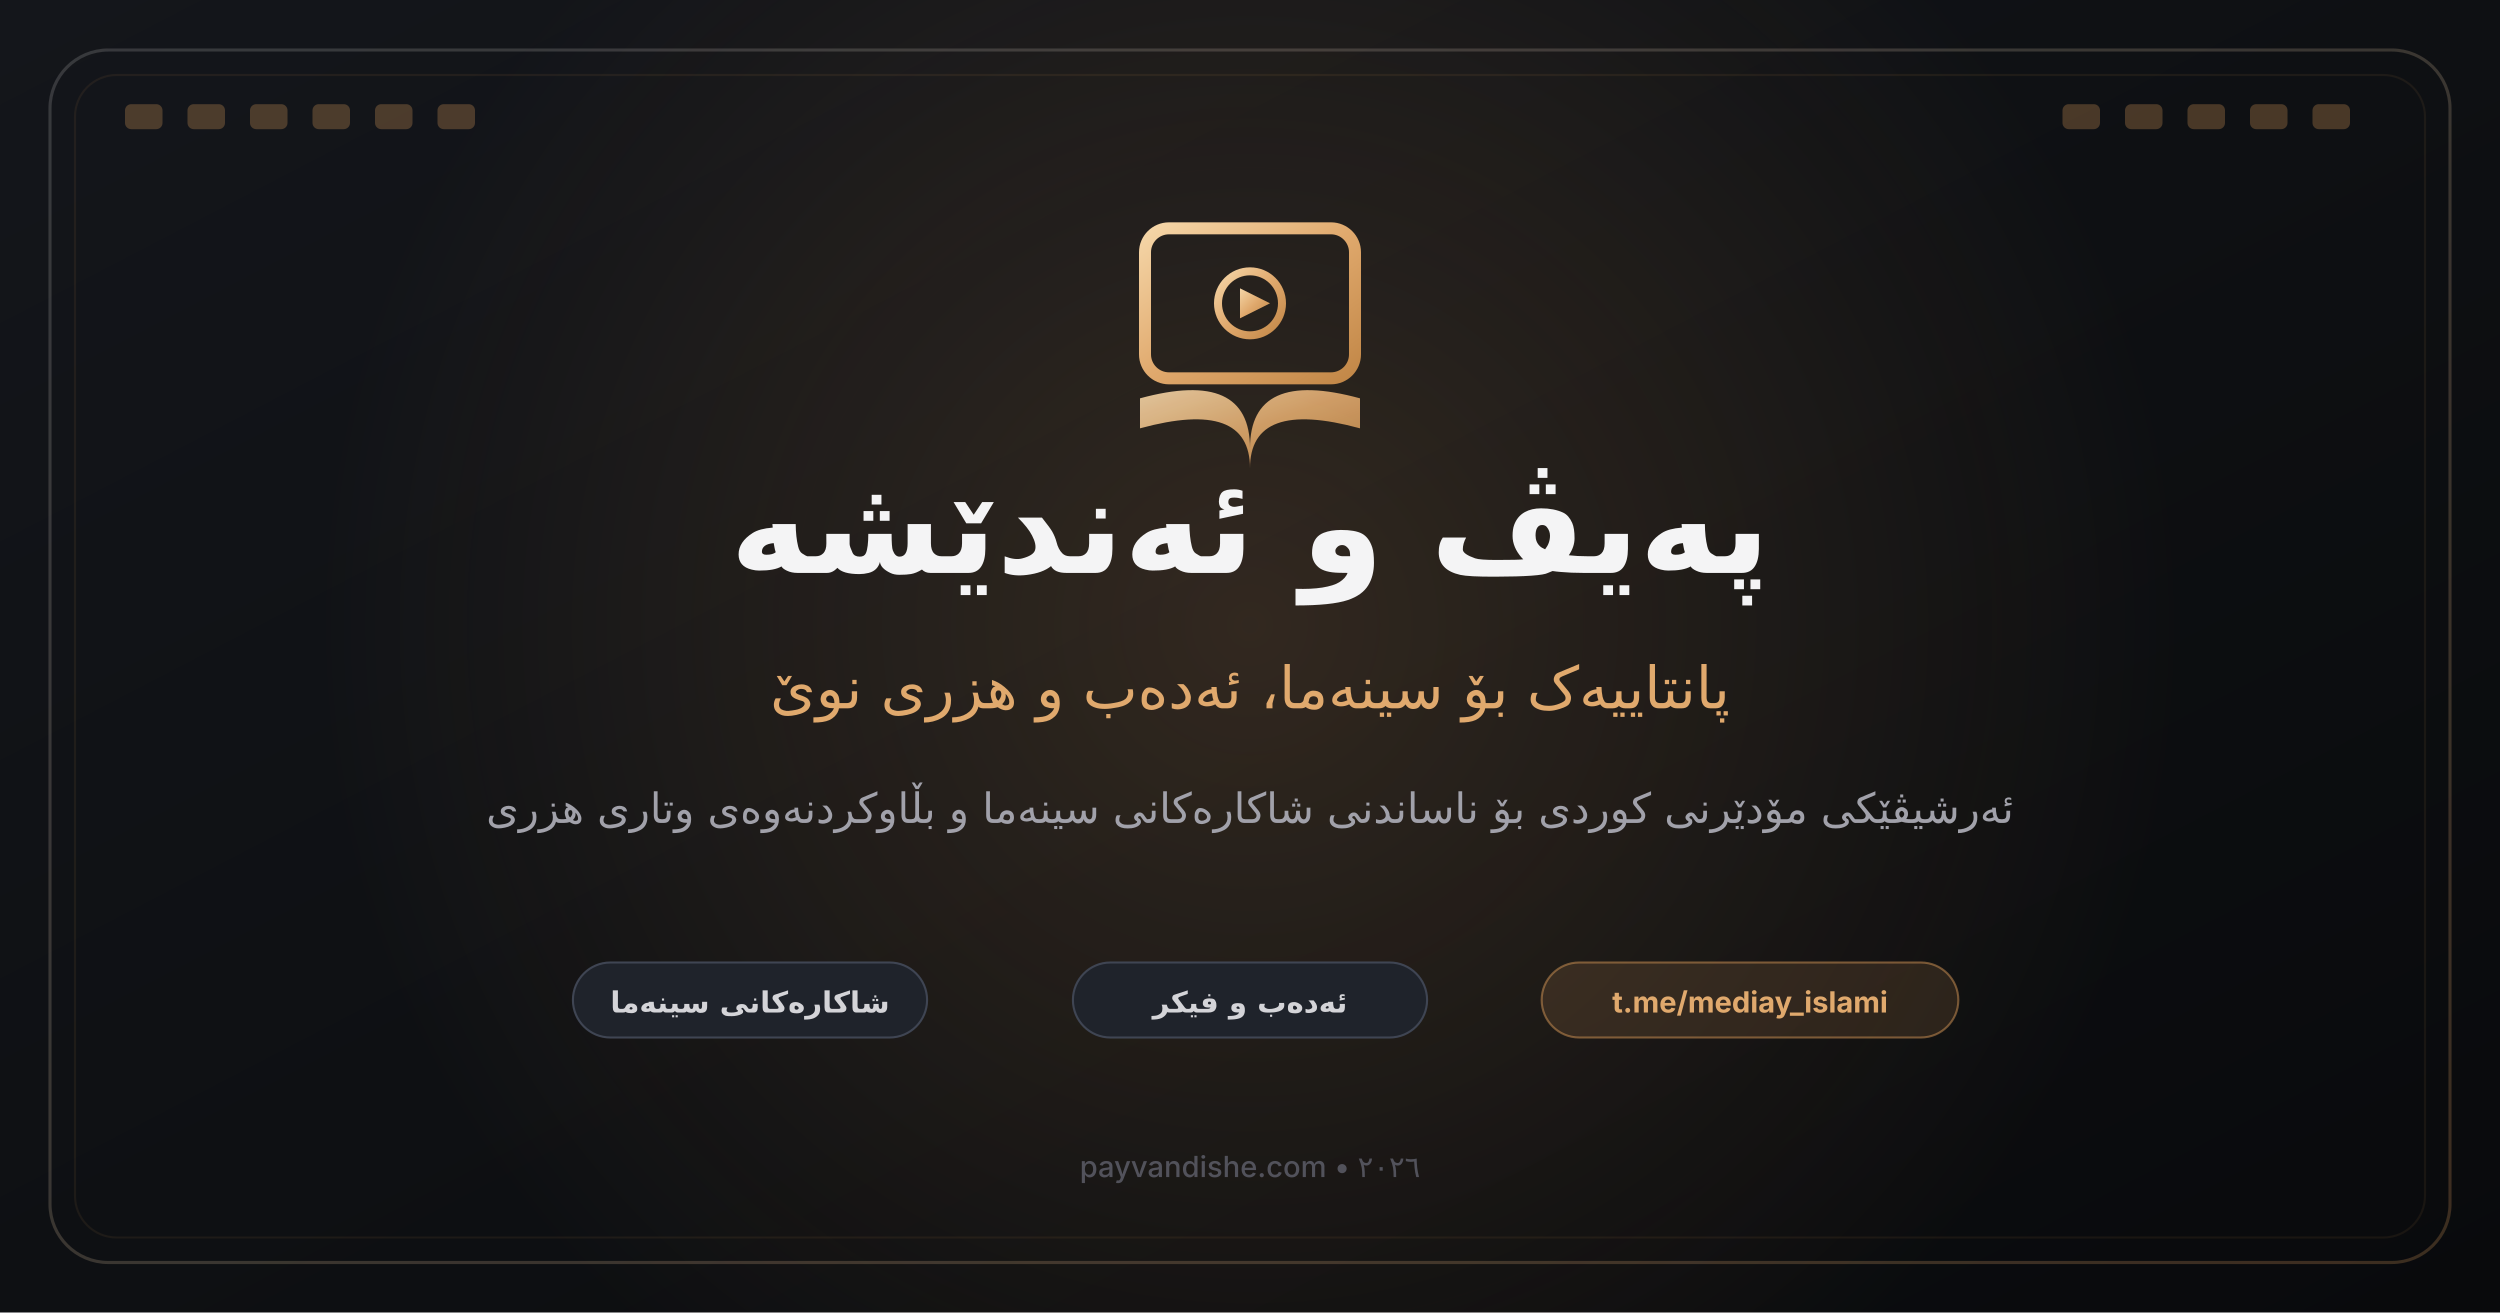
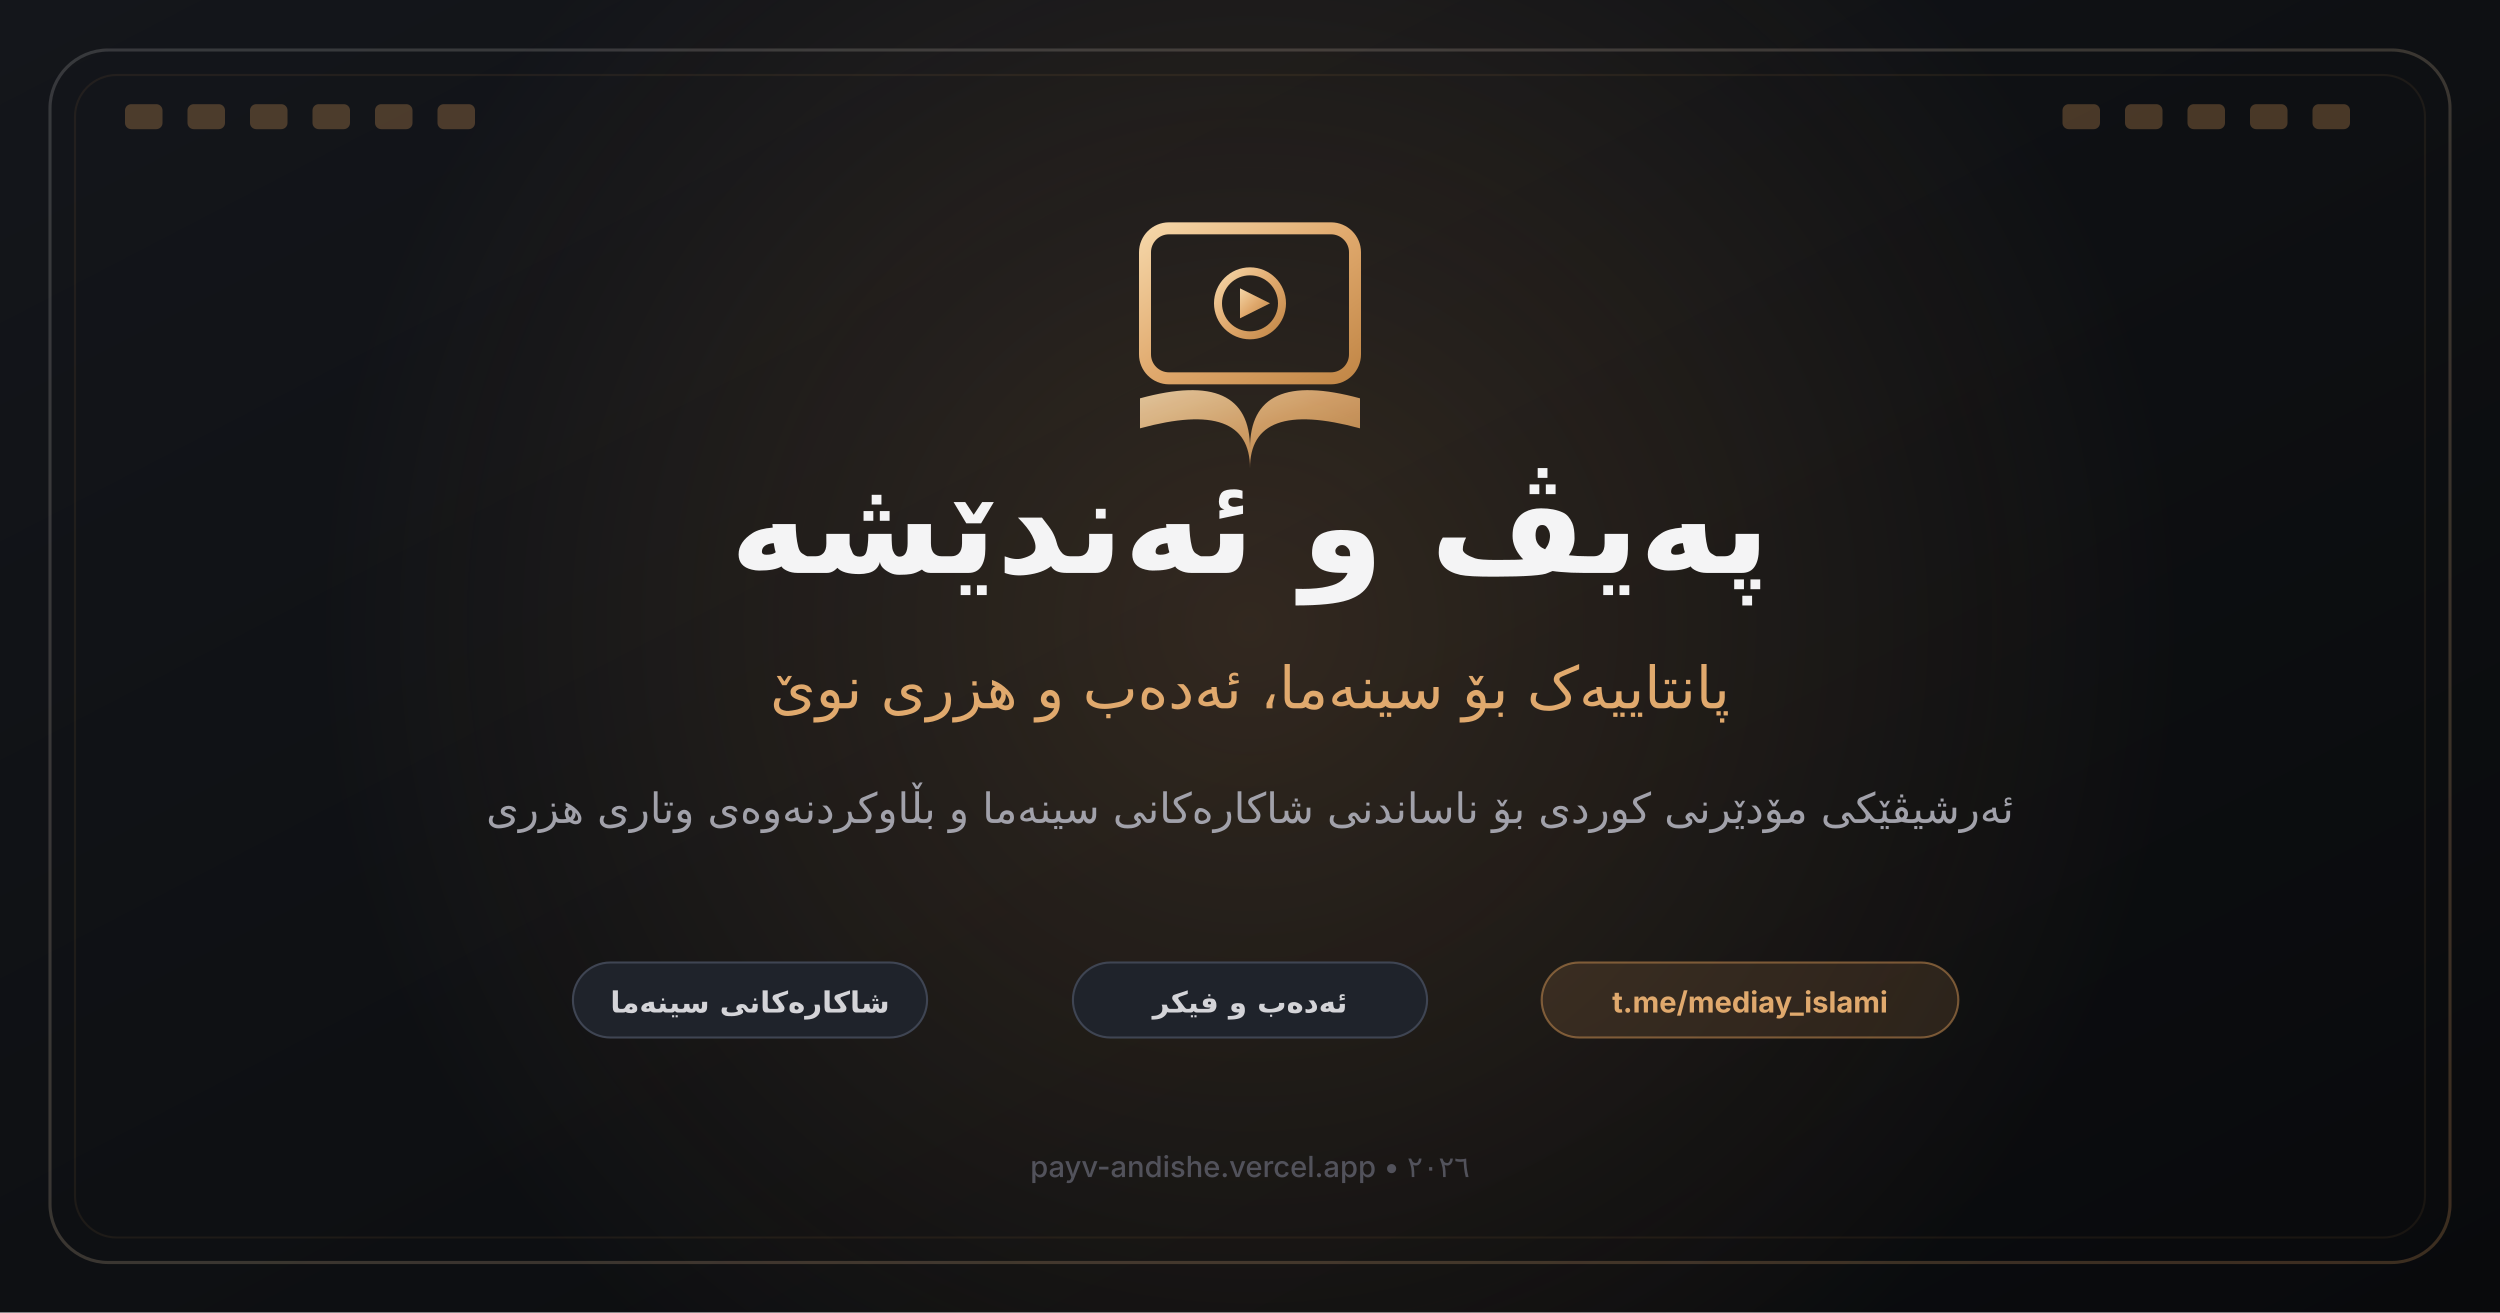
<svg xmlns="http://www.w3.org/2000/svg" viewBox="0 0 1200 630" width="1200" height="630">
  <defs>
    <linearGradient id="bg" x1="0%" y1="0%" x2="100%" y2="100%">
      <stop offset="0%" stop-color="#14161b" />
      <stop offset="50%" stop-color="#0e1013" />
      <stop offset="100%" stop-color="#090a0c" />
    </linearGradient>
    <radialGradient id="glow" cx="50%" cy="50%" r="50%">
      <stop offset="0%" stop-color="#d49757" stop-opacity="0.18" />
      <stop offset="100%" stop-color="#d49757" stop-opacity="0" />
    </radialGradient>
    <linearGradient id="gold" x1="0%" y1="0%" x2="100%" y2="100%">
      <stop offset="0%" stop-color="#f5d6a8" />
      <stop offset="50%" stop-color="#e0a96d" />
      <stop offset="100%" stop-color="#c28747" />
    </linearGradient>
    <linearGradient id="card-border" x1="0%" y1="0%" x2="100%" y2="100%">
      <stop offset="0%" stop-color="#ffffff" stop-opacity="0.15" />
      <stop offset="100%" stop-color="#d49757" stop-opacity="0.25" />
    </linearGradient>
  </defs>
  <rect width="1200" height="630" fill="url(#bg)" />
  <circle cx="600" cy="300" r="450" fill="url(#glow)" />
  <rect x="24" y="24" width="1152" height="582" rx="28" fill="none" stroke="url(#card-border)" stroke-width="1.5" />
  <rect x="36" y="36" width="1128" height="558" rx="20" fill="none" stroke="#d49757" stroke-opacity="0.08" stroke-width="1" />
  <g opacity="0.3" fill="#d49757">
    <rect x="60" y="50" width="18" height="12" rx="3" />
    <rect x="90" y="50" width="18" height="12" rx="3" />
    <rect x="120" y="50" width="18" height="12" rx="3" />
    <rect x="150" y="50" width="18" height="12" rx="3" />
    <rect x="180" y="50" width="18" height="12" rx="3" />
    <rect x="210" y="50" width="18" height="12" rx="3" />
    <rect x="990" y="50" width="18" height="12" rx="3" />
    <rect x="1020" y="50" width="18" height="12" rx="3" />
    <rect x="1050" y="50" width="18" height="12" rx="3" />
    <rect x="1080" y="50" width="18" height="12" rx="3" />
    <rect x="1110" y="50" width="18" height="12" rx="3" />
  </g>
  <g transform="translate(540, 100) scale(0.48)">
    <rect x="20" y="20" width="210" height="150" rx="24" fill="none" stroke="url(#gold)" stroke-width="12" />
    <circle cx="125" cy="95" r="32" fill="none" stroke="url(#gold)" stroke-width="8" />
    <polygon points="115,80 115,110 145,95" fill="url(#gold)" />
    <path d="M 15 190 Q 125 160 125 240 Q 125 160 235 190 L 235 220 Q 125 190 125 260 Q 125 190 15 220 Z" fill="url(#gold)" opacity="0.9" />
  </g>
  <text x="600" y="275" font-family="system-ui, -apple-system, sans-serif" font-size="64" font-weight="800" fill="#f4f4f5" text-anchor="middle" letter-spacing="0">
    پەیڤ و ئەندێشە
  </text>
  <text x="600" y="340" font-family="system-ui, -apple-system, sans-serif" font-size="28" font-weight="500" fill="#e0a96d" text-anchor="middle">
    پانتاییەک بۆ سینەما، ئەدەب و هزری نوێ
  </text>
  <text x="600" y="395" font-family="system-ui, -apple-system, sans-serif" font-size="20" font-weight="400" fill="#a1a1aa" text-anchor="middle">
    ئەرشیڤێکی مۆدێرنی کوردی بۆ ناساندنی شاکارەکانی سینەما و بڵاوکردنەوەی وتاری هزری
  </text>
  <g transform="translate(600, 480)">
    <g transform="translate(-240, 0)">
      <rect x="-85" y="-18" width="170" height="36" rx="18" fill="#1f232b" stroke="#3f4553" stroke-width="1" />
      <text x="0" y="6" font-family="system-ui, -apple-system, sans-serif" font-size="14" font-weight="600" fill="#d4d4d8" text-anchor="middle">
        شاکارەکانی سینەما
      </text>
    </g>
    <g transform="translate(0, 0)">
      <rect x="-85" y="-18" width="170" height="36" rx="18" fill="#1f232b" stroke="#3f4553" stroke-width="1" />
      <text x="0" y="6" font-family="system-ui, -apple-system, sans-serif" font-size="14" font-weight="600" fill="#d4d4d8" text-anchor="middle">
        ئەدەب و فیکر
      </text>
    </g>
    <g transform="translate(240, 0)">
      <rect x="-100" y="-18" width="200" height="36" rx="18" fill="#d49757" fill-opacity="0.15" stroke="#d49757" stroke-width="1" stroke-opacity="0.5" />
      <text x="0" y="6" font-family="system-ui, -apple-system, sans-serif" font-size="14" font-weight="700" fill="#e0a96d" text-anchor="middle">
        t.me/mediay_islami
      </text>
    </g>
  </g>
  <text x="600" y="565" font-family="system-ui, -apple-system, sans-serif" font-size="14" font-weight="500" fill="#52525b" text-anchor="middle">
-     payvandishe.com • ٢٠٢٦
+     payv-andishe.vercel.app • ٢٠٢٦
  </text>
</svg>
